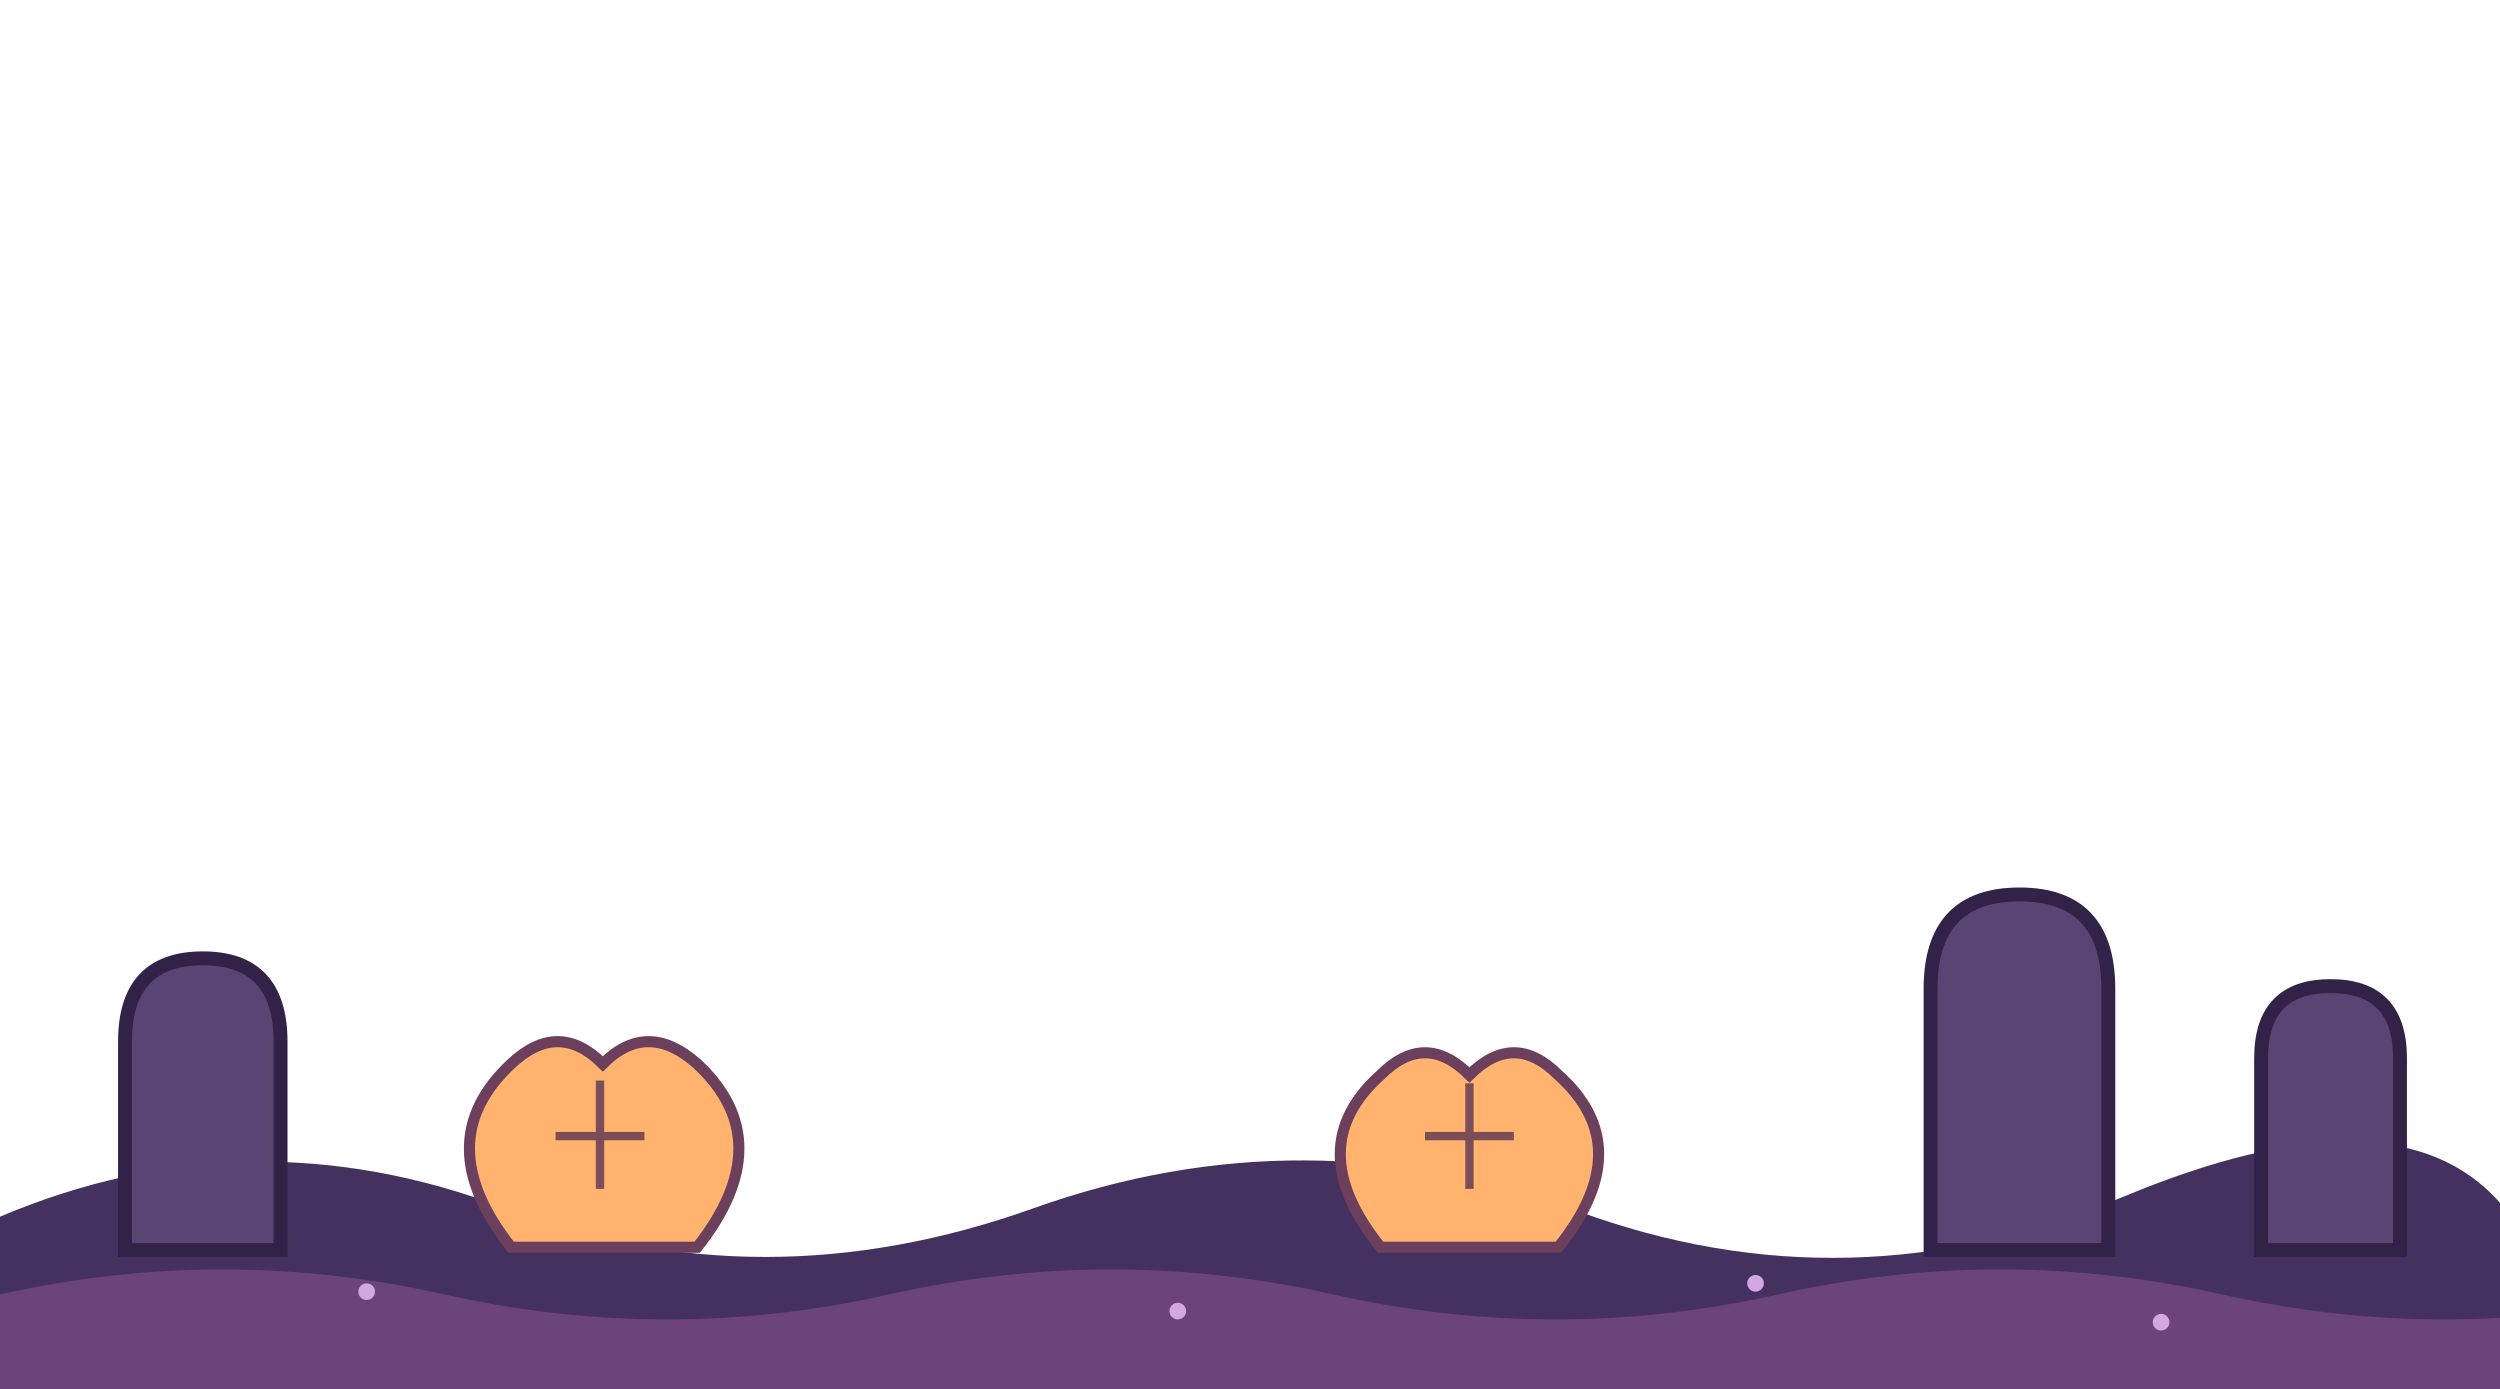
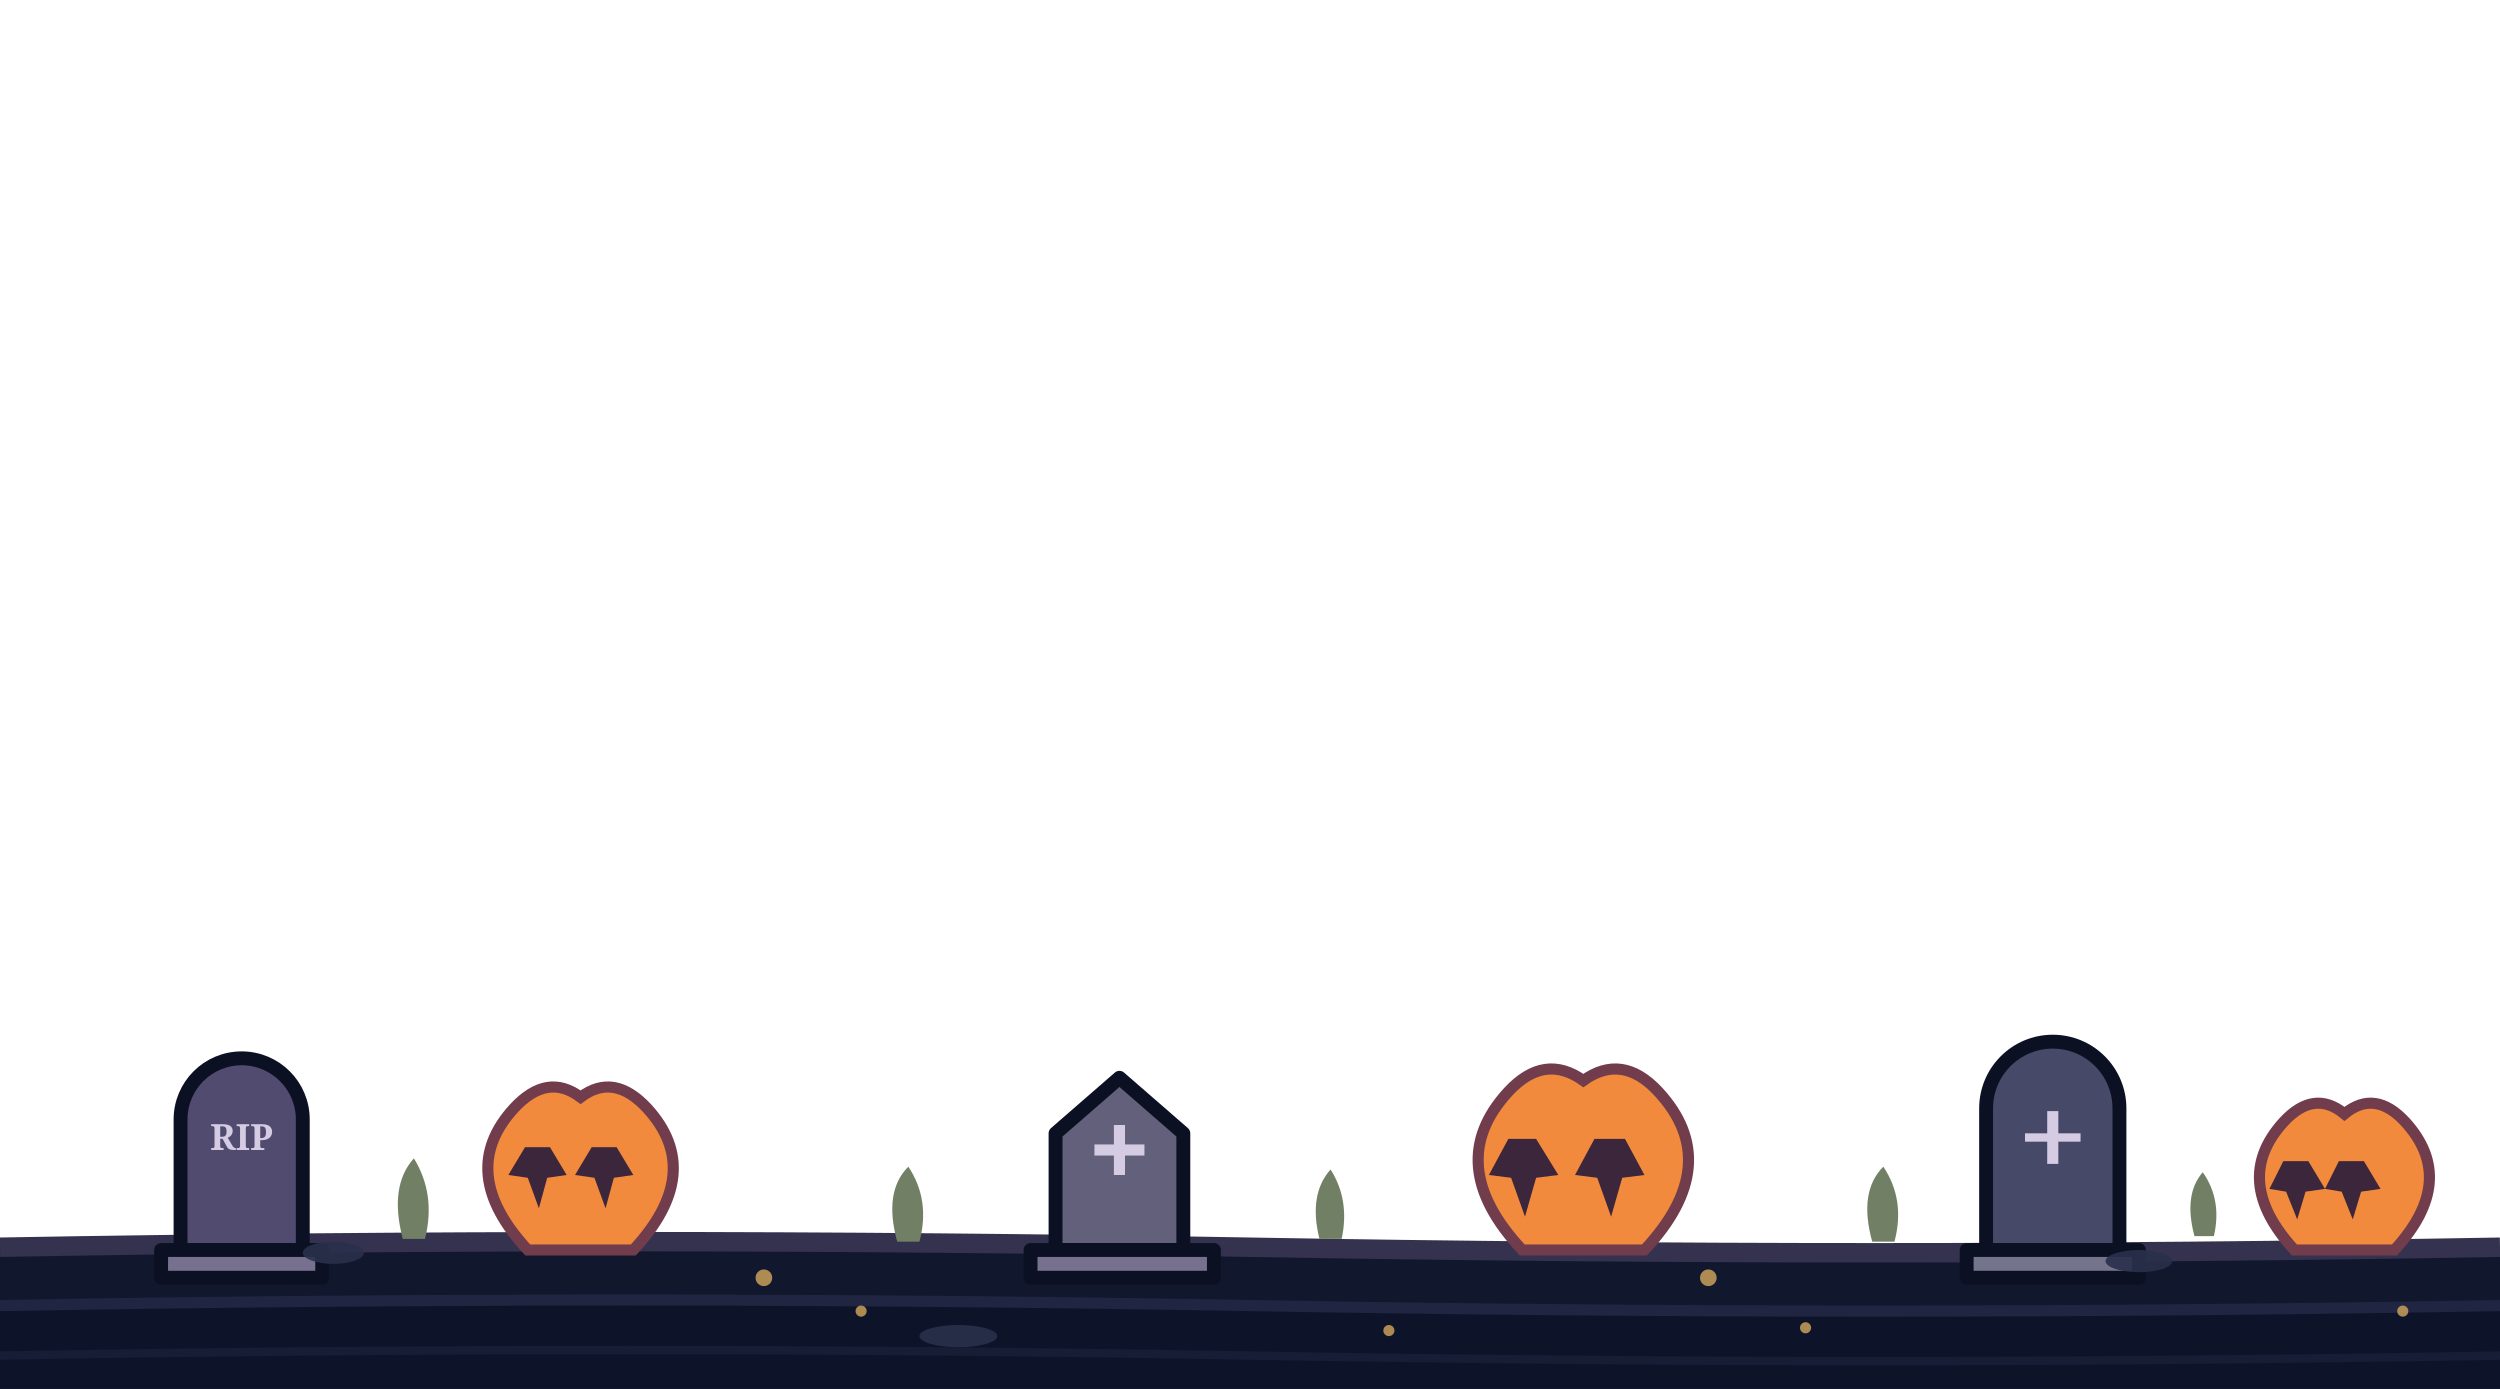
<svg xmlns="http://www.w3.org/2000/svg" width="900" height="500" viewBox="0 0 900 500">
-   <path d="M0 438q90-38 182-3t190 0 196 1 196-5 136 2v67H0Z" fill="#44315f" />
-   <g fill="#594473" stroke="#322247" stroke-width="5">
-     <path d="M45 450v-75q0-30 28-30t28 30v75Z" />
-     <path d="M695 450v-94q0-34 32-34t32 34v94Z" />
-     <path d="M814 450v-69q0-26 25-26t25 26v69Z" />
+   <path d="M0 449Q225 445 450 449T900 449V500H0Z" fill="#11172d" />
+   <path d="M0 449Q225 445 450 449T900 449" fill="none" stroke="#34324e" stroke-width="7" />
+   <path d="M0 470Q225 466 450 470T900 470V500H0Z" fill="#0d142a" />
+   <path d="M0 470Q225 466 450 470T900 470" fill="none" stroke="#202541" stroke-width="4" />
+   <path d="M0 488Q225 484 450 488T900 488" fill="none" stroke="#171d35" stroke-width="3" />
+   <g transform="translate(0 30)" stroke="#0b1023" stroke-width="5" stroke-linejoin="round">
+     <path d="M65 420v-47a22 22 0 0 1 44 0v47Z" fill="#514b70" />
+     <path d="M58 420h58v10H58Z" fill="#77718f" />
+     <path d="M380 420v-42l23-20 23 20v42Z" fill="#62607a" />
+     <path d="M371 420h66v10h-66Z" fill="#77718f" />
+     <path d="M715 420v-51a24 24 0 0 1 48 0v51Z" fill="#464968" />
+     <path d="M708 420h62v10h-62Z" fill="#74748c" />
  </g>
-   <g fill="#ffb36f" stroke="#6c405d" stroke-width="4">
-     <path d="M184 449q-30-38 0-66 17-16 33 0 16-16 34 0 30 28 0 66Z" />
-     <path d="M497 449q-29-36 0-62 16-16 32 0 16-16 32 0 29 26 0 62Z" />
+   <g transform="translate(0 30)" fill="#d5cce4" font-family="serif" font-weight="700" text-anchor="middle">
+     <text x="87" y="384" font-size="13">RIP</text>
+     <path d="M394 382h18v4h-18zm7-7h4v18h-4z" />
+     <path d="M729 378h20v3h-20zm8-8h4v19h-4z" />
  </g>
-   <g fill="none" stroke="#7b4d57" stroke-width="3">
-     <path d="M216 389v39m-16-19h32M529 390v38m-16-19h32" />
+   <g transform="translate(0 30)" fill="#f28a3e" stroke="#713c4c" stroke-width="4">
+     <path d="M190 420q-26-28-5-51 12-13 24-4 12-9 24 4 21 23-5 51Z" />
+     <path d="M548 420q-29-31-5-57 13-14 27-4 14-10 27 4 24 26-5 57Z" />
+     <path d="M826 420q-23-25-4-46 11-12 22-3 11-9 22 3 19 21-4 46Z" />
  </g>
-   <path d="M0 466q80-18 160 0t160 0 160 0 160 0 160 0 160 0v34H0Z" fill="#6b4479" />
-   <g fill="#d2a8e4">
-     <circle cx="132" cy="465" r="3" />
-     <circle cx="424" cy="472" r="3" />
-     <circle cx="632" cy="462" r="3" />
-     <circle cx="778" cy="476" r="3" />
+   <g transform="translate(0 30)" fill="#3b263c">
+     <path d="M198 383 204 393l-7 1-3 11-4-11-7-1 6-10Zm24 0 6 10-7 1-3 11-4-11-7-1 6-10Z" />
+     <path d="M553 380 561 393l-8 1-4 14-5-14-8-1 7-13Zm32 0 7 13-8 1-4 14-5-14-8-1 7-13Z" />
+     <path d="M831 388 837 398l-7 1-3 10-4-10-6-1 5-10Zm20 0 6 10-7 1-3 10-4-10-6-1 5-10Z" />
+   </g>
+   <g transform="translate(0 20)" fill="#718064">
+     <path d="M145 426q-5-19 4-29 8 13 4 29m-9-14-10-11m13 19 10-14" />
+   </g>
+   <g transform="translate(0 20)" fill="#718064">
+     <path d="M323 427q-5-18 4-27 8 12 4 27m-9-13-9-10m12 18 10-13" />
+   </g>
+   <g transform="translate(0 20)" fill="#718064">
+     <path d="M475 426q-4-16 4-25 7 11 4 25m-8-12-9-9m12 16 9-12" />
+   </g>
+   <g transform="translate(0 20)" fill="#718064">
+     <path d="M674 427q-5-18 4-27 8 12 4 27m-9-13-9-10m12 18 10-13" />
+   </g>
+   <g transform="translate(0 20)" fill="#718064">
+     <path d="M790 425q-4-15 3-23 7 10 4 23m-8-11-8-9m11 15 9-11" />
+   </g>
+   <g fill="#d5a85c" opacity=".8">
+     <circle cx="275" cy="460" r="3" />
+     <circle cx="310" cy="472" r="2" />
+     <circle cx="500" cy="479" r="2" />
+     <circle cx="615" cy="460" r="3" />
+     <circle cx="650" cy="478" r="2" />
+     <circle cx="865" cy="472" r="2" />
+   </g>
+   <g fill="#29304a" opacity=".9">
+     <ellipse cx="120" cy="451" rx="11" ry="4" />
+     <ellipse cx="345" cy="481" rx="14" ry="4" />
+     <ellipse cx="770" cy="454" rx="12" ry="4" />
  </g>
</svg>
